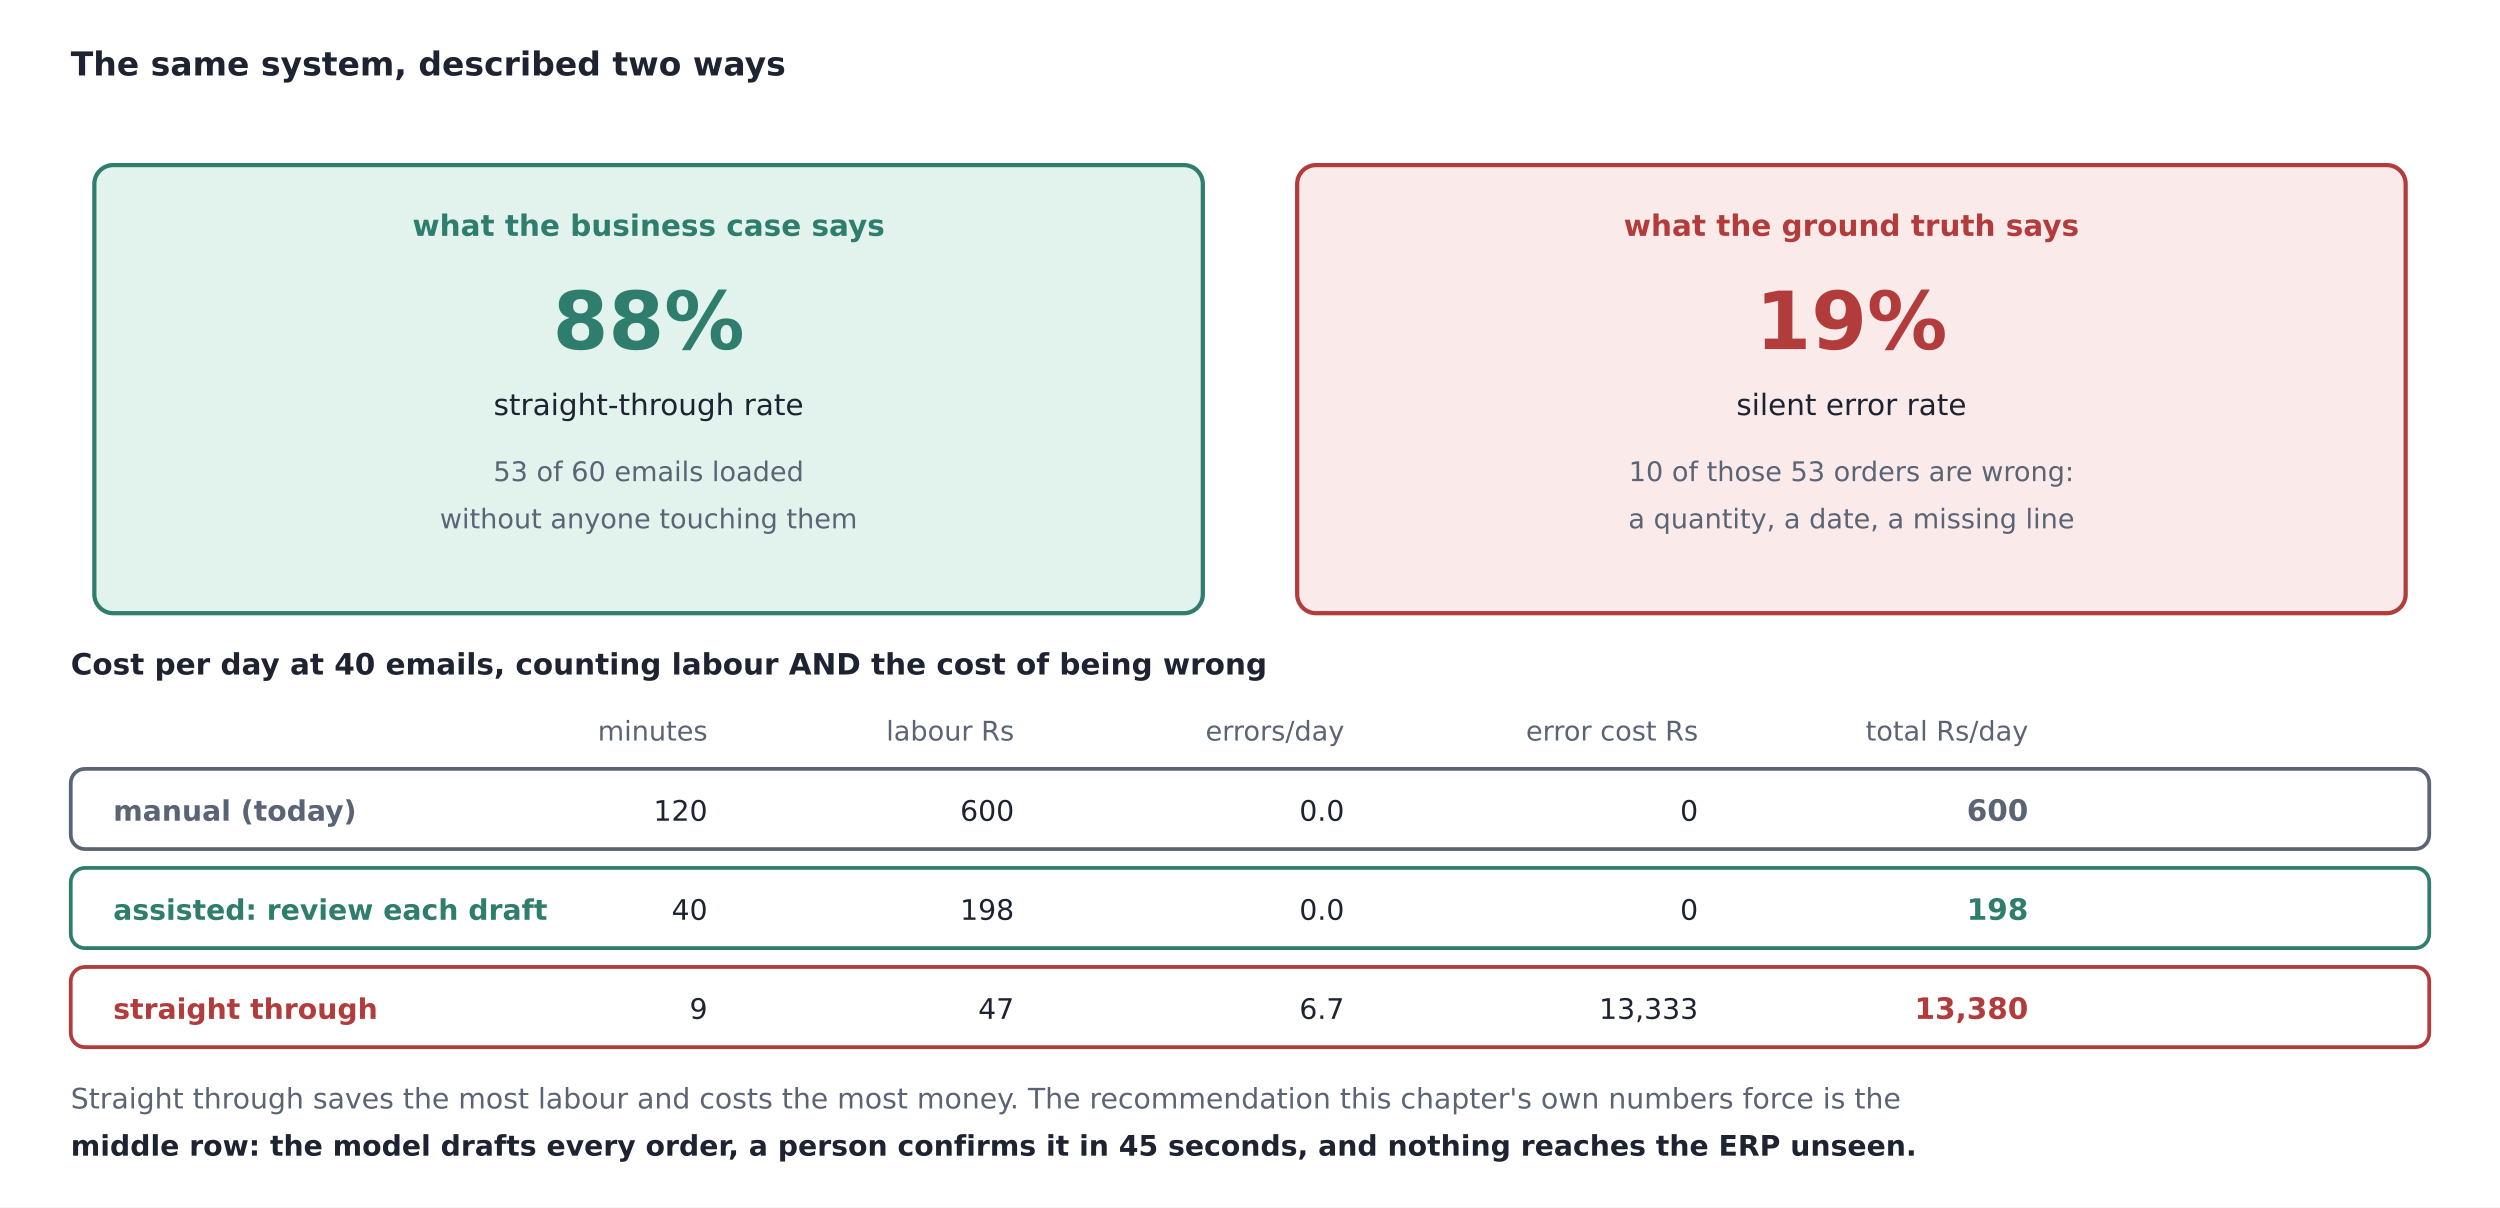
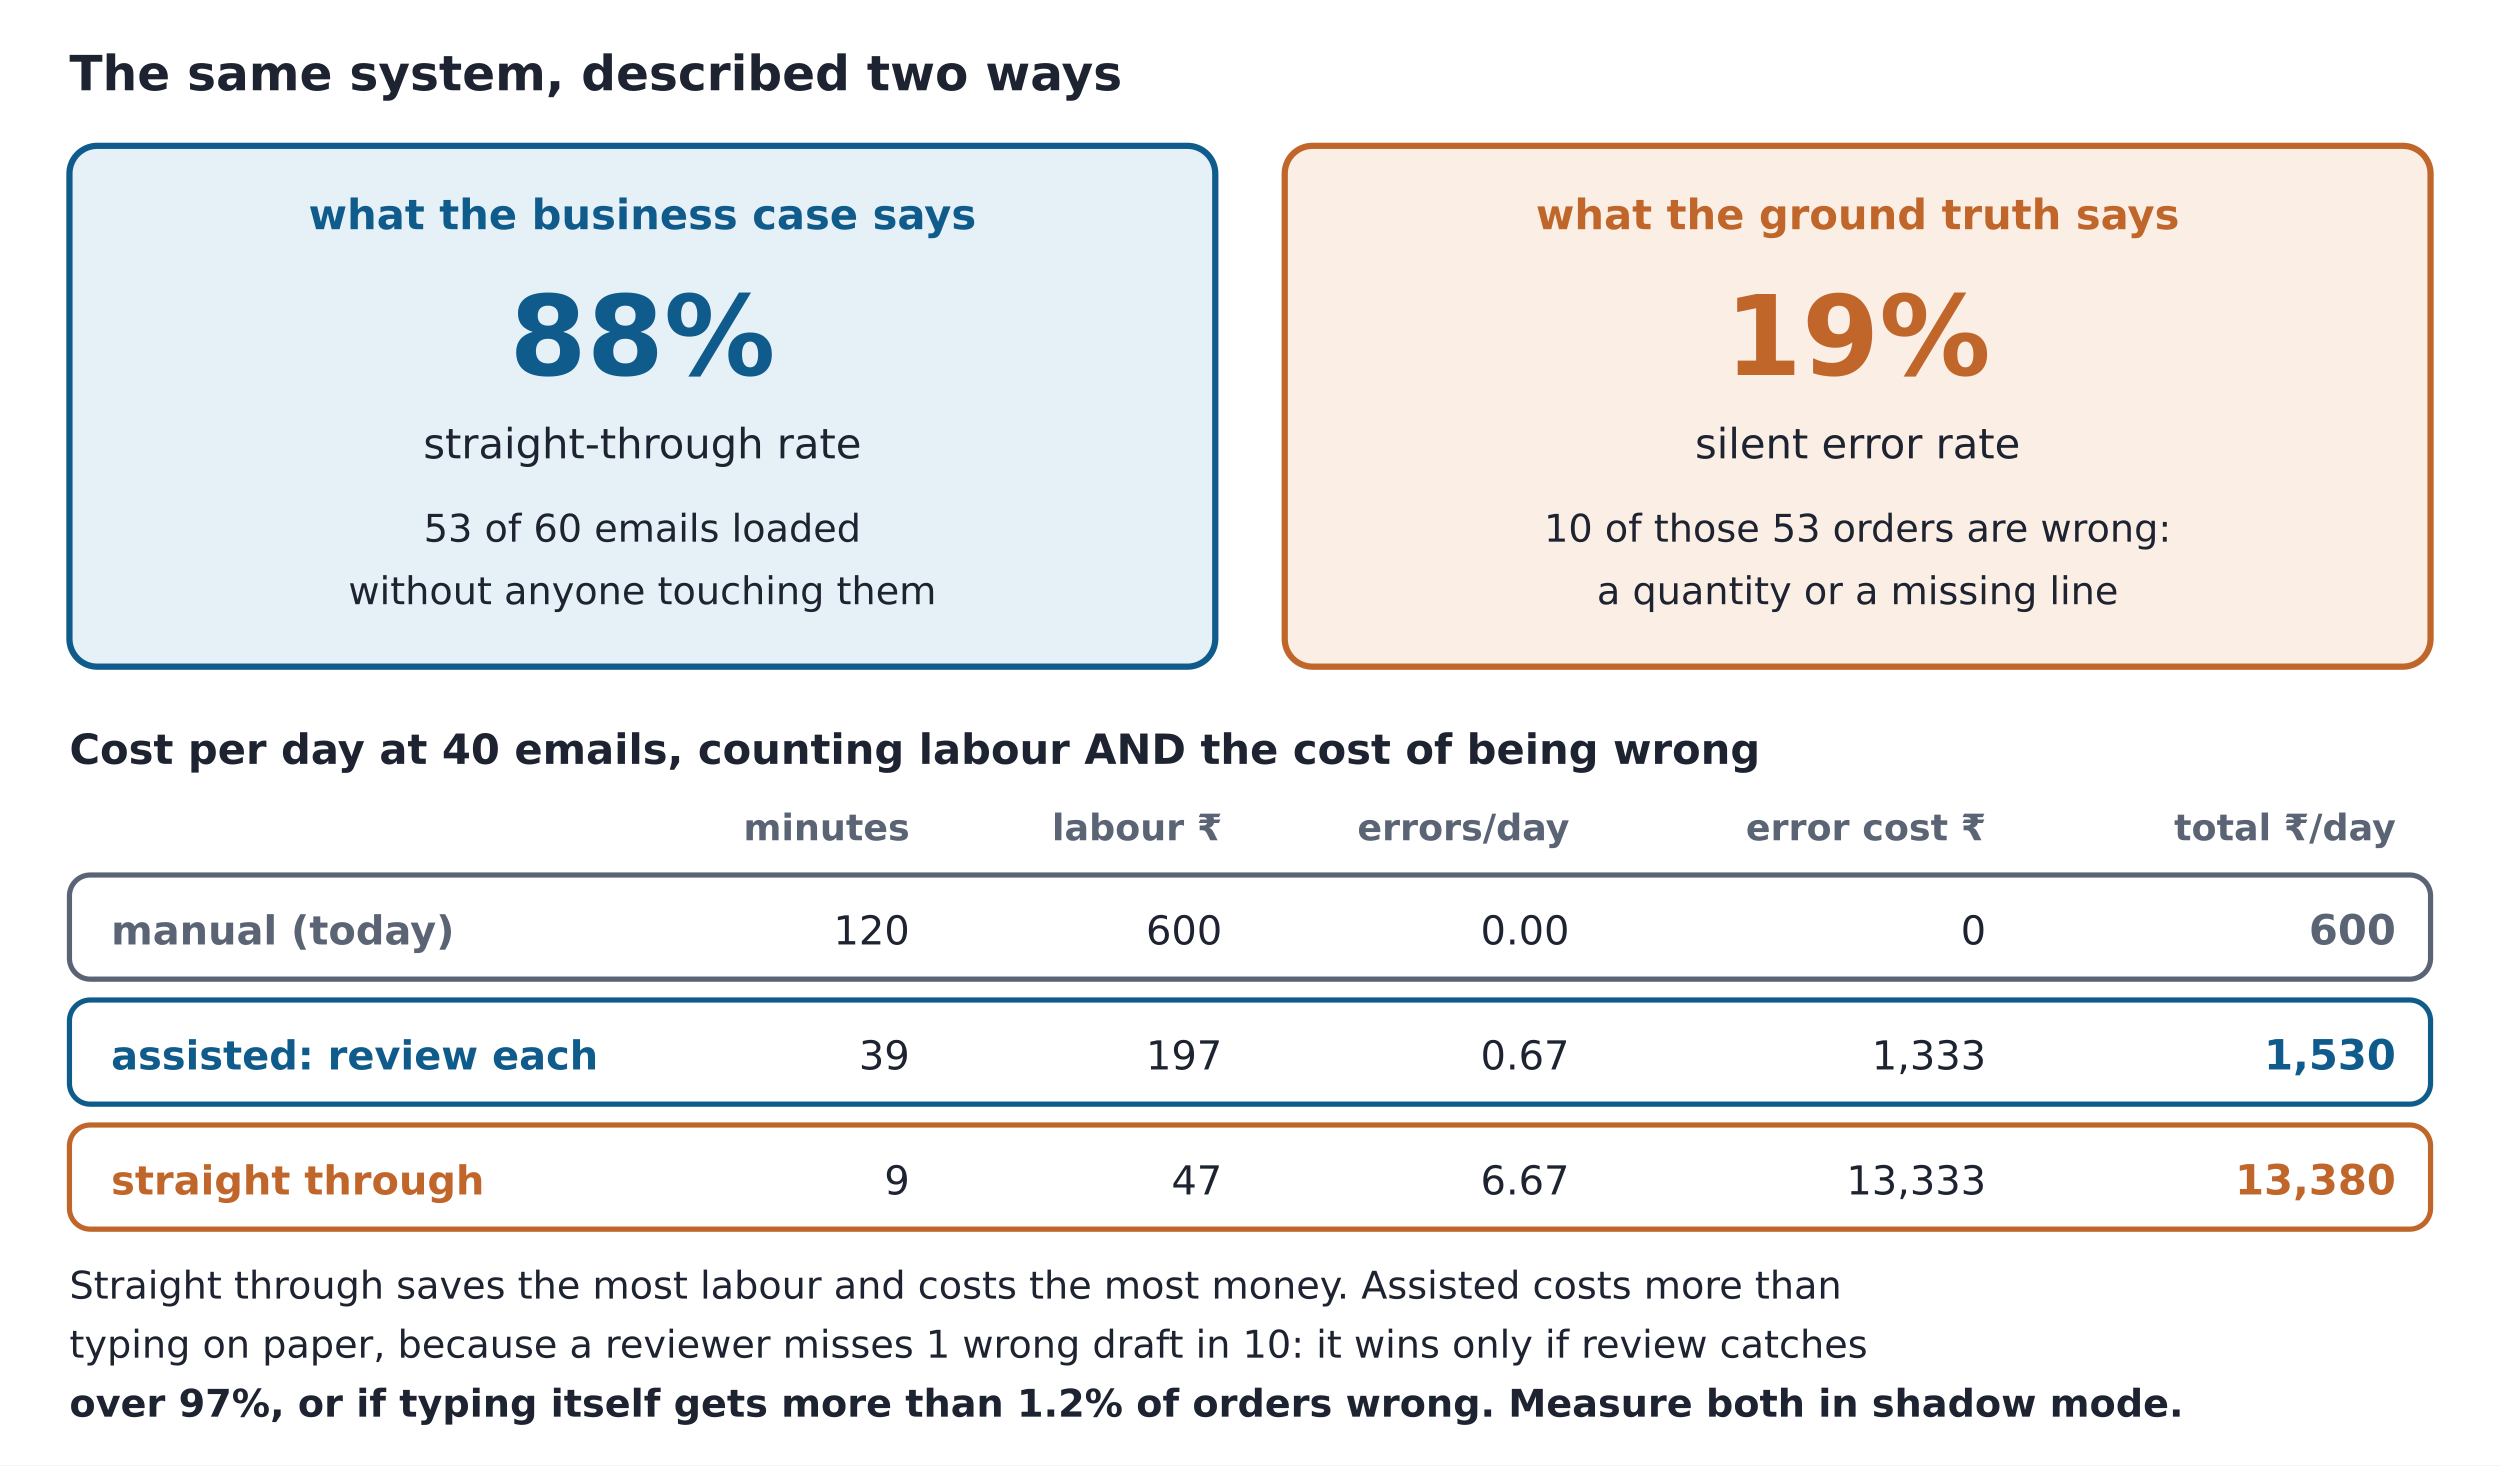
- <svg xmlns="http://www.w3.org/2000/svg" width="1060" height="512" viewBox="0 0 1060 512" font-family="DejaVu Sans, Arial, sans-serif">
-   <rect width="1060" height="512" fill="#ffffff" />
-   <text x="30" y="32" font-size="14" fill="#1d2330" font-weight="bold" text-anchor="start" font-family="Poppins, DejaVu Sans, sans-serif">The same system, described two ways</text>
-   <rect x="40" y="70" width="470" height="190" rx="8" fill="#e2f3ee" stroke="#2f7d6d" stroke-width="1.8" />
-   <text x="275" y="100" font-size="12.5" fill="#2f7d6d" font-weight="bold" text-anchor="middle">what the business case says</text>
-   <text x="275" y="148" font-size="34" fill="#2f7d6d" font-weight="bold" text-anchor="middle">88%</text>
-   <text x="275" y="176" font-size="12.5" fill="#1d2330" font-weight="normal" text-anchor="middle">straight-through rate</text>
-   <text x="275" y="204" font-size="11.5" fill="#5b6475" font-weight="normal" text-anchor="middle">53 of 60 emails loaded</text>
-   <text x="275" y="224" font-size="11.5" fill="#5b6475" font-weight="normal" text-anchor="middle">without anyone touching them</text>
-   <rect x="550" y="70" width="470" height="190" rx="8" fill="#fbeaea" stroke="#b23b3b" stroke-width="1.8" />
-   <text x="785" y="100" font-size="12.5" fill="#b23b3b" font-weight="bold" text-anchor="middle">what the ground truth says</text>
-   <text x="785" y="148" font-size="34" fill="#b23b3b" font-weight="bold" text-anchor="middle">19%</text>
-   <text x="785" y="176" font-size="12.5" fill="#1d2330" font-weight="normal" text-anchor="middle">silent error rate</text>
-   <text x="785" y="204" font-size="11.5" fill="#5b6475" font-weight="normal" text-anchor="middle">10 of those 53 orders are wrong:</text>
-   <text x="785" y="224" font-size="11.5" fill="#5b6475" font-weight="normal" text-anchor="middle">a quantity, a date, a missing line</text>
-   <text x="30" y="286" font-size="12.5" fill="#1d2330" font-weight="bold" text-anchor="start">Cost per day at 40 emails, counting labour AND the cost of being wrong</text>
-   <text x="300" y="314" font-size="11.5" fill="#5b6475" font-weight="normal" text-anchor="end">minutes</text>
-   <text x="430" y="314" font-size="11.5" fill="#5b6475" font-weight="normal" text-anchor="end">labour Rs</text>
-   <text x="570" y="314" font-size="11.5" fill="#5b6475" font-weight="normal" text-anchor="end">errors/day</text>
-   <text x="720" y="314" font-size="11.5" fill="#5b6475" font-weight="normal" text-anchor="end">error cost Rs</text>
-   <text x="860" y="314" font-size="11.5" fill="#5b6475" font-weight="normal" text-anchor="end">total Rs/day</text>
-   <rect x="30" y="326" width="1000" height="34" rx="6" fill="#fff" stroke="#5b6475" stroke-width="1.6" />
-   <text x="48" y="348" font-size="12" fill="#5b6475" font-weight="bold" text-anchor="start">manual (today)</text>
-   <text x="300" y="348" font-size="12" fill="#1d2330" font-weight="normal" text-anchor="end">120</text>
-   <text x="430" y="348" font-size="12" fill="#1d2330" font-weight="normal" text-anchor="end">600</text>
-   <text x="570" y="348" font-size="12" fill="#1d2330" font-weight="normal" text-anchor="end">0.0</text>
-   <text x="720" y="348" font-size="12" fill="#1d2330" font-weight="normal" text-anchor="end">0</text>
-   <text x="860" y="348" font-size="12.5" fill="#5b6475" font-weight="bold" text-anchor="end">600</text>
-   <rect x="30" y="368" width="1000" height="34" rx="6" fill="#fff" stroke="#2f7d6d" stroke-width="1.6" />
-   <text x="48" y="390" font-size="12" fill="#2f7d6d" font-weight="bold" text-anchor="start">assisted: review each draft</text>
-   <text x="300" y="390" font-size="12" fill="#1d2330" font-weight="normal" text-anchor="end">40</text>
-   <text x="430" y="390" font-size="12" fill="#1d2330" font-weight="normal" text-anchor="end">198</text>
-   <text x="570" y="390" font-size="12" fill="#1d2330" font-weight="normal" text-anchor="end">0.0</text>
-   <text x="720" y="390" font-size="12" fill="#1d2330" font-weight="normal" text-anchor="end">0</text>
-   <text x="860" y="390" font-size="12.5" fill="#2f7d6d" font-weight="bold" text-anchor="end">198</text>
-   <rect x="30" y="410" width="1000" height="34" rx="6" fill="#fff" stroke="#b23b3b" stroke-width="1.6" />
-   <text x="48" y="432" font-size="12" fill="#b23b3b" font-weight="bold" text-anchor="start">straight through</text>
-   <text x="300" y="432" font-size="12" fill="#1d2330" font-weight="normal" text-anchor="end">9</text>
-   <text x="430" y="432" font-size="12" fill="#1d2330" font-weight="normal" text-anchor="end">47</text>
-   <text x="570" y="432" font-size="12" fill="#1d2330" font-weight="normal" text-anchor="end">6.7</text>
-   <text x="720" y="432" font-size="12" fill="#1d2330" font-weight="normal" text-anchor="end">13,333</text>
-   <text x="860" y="432" font-size="12.5" fill="#b23b3b" font-weight="bold" text-anchor="end">13,380</text>
-   <text x="30" y="470" font-size="12" fill="#5b6475" font-weight="normal" text-anchor="start">Straight through saves the most labour and costs the most money. The recommendation this chapter's own numbers force is the</text>
-   <text x="30" y="490" font-size="12" fill="#1d2330" font-weight="bold" text-anchor="start">middle row: the model drafts every order, a person confirms it in 45 seconds, and nothing reaches the ERP unseen.</text>
+ <svg xmlns="http://www.w3.org/2000/svg" width="720" height="422" viewBox="0 0 720 422" font-family="DejaVu Sans, Arial, sans-serif">
+   <rect width="720" height="422" fill="#ffffff" />
+   <text x="20" y="26" font-size="14" fill="#1d2330" font-weight="bold" text-anchor="start" font-family="Poppins, DejaVu Sans, sans-serif">The same system, described two ways</text>
+   <rect x="20" y="42" width="330" height="150" rx="8" fill="#e6f0f7" stroke="#0f5c8c" stroke-width="1.8" />
+   <text x="185" y="66" font-size="12" fill="#0f5c8c" font-weight="bold" text-anchor="middle">what the business case says</text>
+   <text x="185" y="108" font-size="32" fill="#0f5c8c" font-weight="bold" text-anchor="middle">88%</text>
+   <text x="185" y="132" font-size="12" fill="#1d2330" font-weight="normal" text-anchor="middle">straight-through rate</text>
+   <text x="185" y="156" font-size="11" fill="#1d2330" font-weight="normal" text-anchor="middle">53 of 60 emails loaded</text>
+   <text x="185" y="174" font-size="11" fill="#1d2330" font-weight="normal" text-anchor="middle">without anyone touching them</text>
+   <rect x="370" y="42" width="330" height="150" rx="8" fill="#fbeee4" stroke="#c0662b" stroke-width="1.8" />
+   <text x="535" y="66" font-size="12" fill="#c0662b" font-weight="bold" text-anchor="middle">what the ground truth says</text>
+   <text x="535" y="108" font-size="32" fill="#c0662b" font-weight="bold" text-anchor="middle">19%</text>
+   <text x="535" y="132" font-size="12" fill="#1d2330" font-weight="normal" text-anchor="middle">silent error rate</text>
+   <text x="535" y="156" font-size="11" fill="#1d2330" font-weight="normal" text-anchor="middle">10 of those 53 orders are wrong:</text>
+   <text x="535" y="174" font-size="11" fill="#1d2330" font-weight="normal" text-anchor="middle">a quantity or a missing line</text>
+   <text x="20" y="220" font-size="12" fill="#1d2330" font-weight="bold" text-anchor="start">Cost per day at 40 emails, counting labour AND the cost of being wrong</text>
+   <text x="262" y="242" font-size="10.5" fill="#5b6475" font-weight="bold" text-anchor="end">minutes</text>
+   <text x="352" y="242" font-size="10.5" fill="#5b6475" font-weight="bold" text-anchor="end">labour ₹</text>
+   <text x="452" y="242" font-size="10.5" fill="#5b6475" font-weight="bold" text-anchor="end">errors/day</text>
+   <text x="572" y="242" font-size="10.5" fill="#5b6475" font-weight="bold" text-anchor="end">error cost ₹</text>
+   <text x="690" y="242" font-size="10.5" fill="#5b6475" font-weight="bold" text-anchor="end">total ₹/day</text>
+   <rect x="20" y="252" width="680" height="30" rx="6" fill="#fff" stroke="#5b6475" stroke-width="1.5" />
+   <text x="32" y="272" font-size="11.5" fill="#5b6475" font-weight="bold" text-anchor="start">manual (today)</text>
+   <text x="262" y="272" font-size="11.5" fill="#1d2330" font-weight="normal" text-anchor="end">120</text>
+   <text x="352" y="272" font-size="11.5" fill="#1d2330" font-weight="normal" text-anchor="end">600</text>
+   <text x="452" y="272" font-size="11.5" fill="#1d2330" font-weight="normal" text-anchor="end">0.00</text>
+   <text x="572" y="272" font-size="11.5" fill="#1d2330" font-weight="normal" text-anchor="end">0</text>
+   <text x="690" y="272" font-size="12" fill="#5b6475" font-weight="bold" text-anchor="end">600</text>
+   <rect x="20" y="288" width="680" height="30" rx="6" fill="#fff" stroke="#0f5c8c" stroke-width="1.5" />
+   <text x="32" y="308" font-size="11.5" fill="#0f5c8c" font-weight="bold" text-anchor="start">assisted: review each</text>
+   <text x="262" y="308" font-size="11.5" fill="#1d2330" font-weight="normal" text-anchor="end">39</text>
+   <text x="352" y="308" font-size="11.5" fill="#1d2330" font-weight="normal" text-anchor="end">197</text>
+   <text x="452" y="308" font-size="11.5" fill="#1d2330" font-weight="normal" text-anchor="end">0.67</text>
+   <text x="572" y="308" font-size="11.5" fill="#1d2330" font-weight="normal" text-anchor="end">1,333</text>
+   <text x="690" y="308" font-size="12" fill="#0f5c8c" font-weight="bold" text-anchor="end">1,530</text>
+   <rect x="20" y="324" width="680" height="30" rx="6" fill="#fff" stroke="#c0662b" stroke-width="1.5" />
+   <text x="32" y="344" font-size="11.5" fill="#c0662b" font-weight="bold" text-anchor="start">straight through</text>
+   <text x="262" y="344" font-size="11.5" fill="#1d2330" font-weight="normal" text-anchor="end">9</text>
+   <text x="352" y="344" font-size="11.5" fill="#1d2330" font-weight="normal" text-anchor="end">47</text>
+   <text x="452" y="344" font-size="11.5" fill="#1d2330" font-weight="normal" text-anchor="end">6.67</text>
+   <text x="572" y="344" font-size="11.5" fill="#1d2330" font-weight="normal" text-anchor="end">13,333</text>
+   <text x="690" y="344" font-size="12" fill="#c0662b" font-weight="bold" text-anchor="end">13,380</text>
+   <text x="20" y="374" font-size="11" fill="#1d2330" font-weight="normal" text-anchor="start">Straight through saves the most labour and costs the most money. Assisted costs more than</text>
+   <text x="20" y="391" font-size="11" fill="#1d2330" font-weight="normal" text-anchor="start">typing on paper, because a reviewer misses 1 wrong draft in 10: it wins only if review catches</text>
+   <text x="20" y="408" font-size="11" fill="#1d2330" font-weight="bold" text-anchor="start">over 97%, or if typing itself gets more than 1.2% of orders wrong. Measure both in shadow mode.</text>
</svg>
